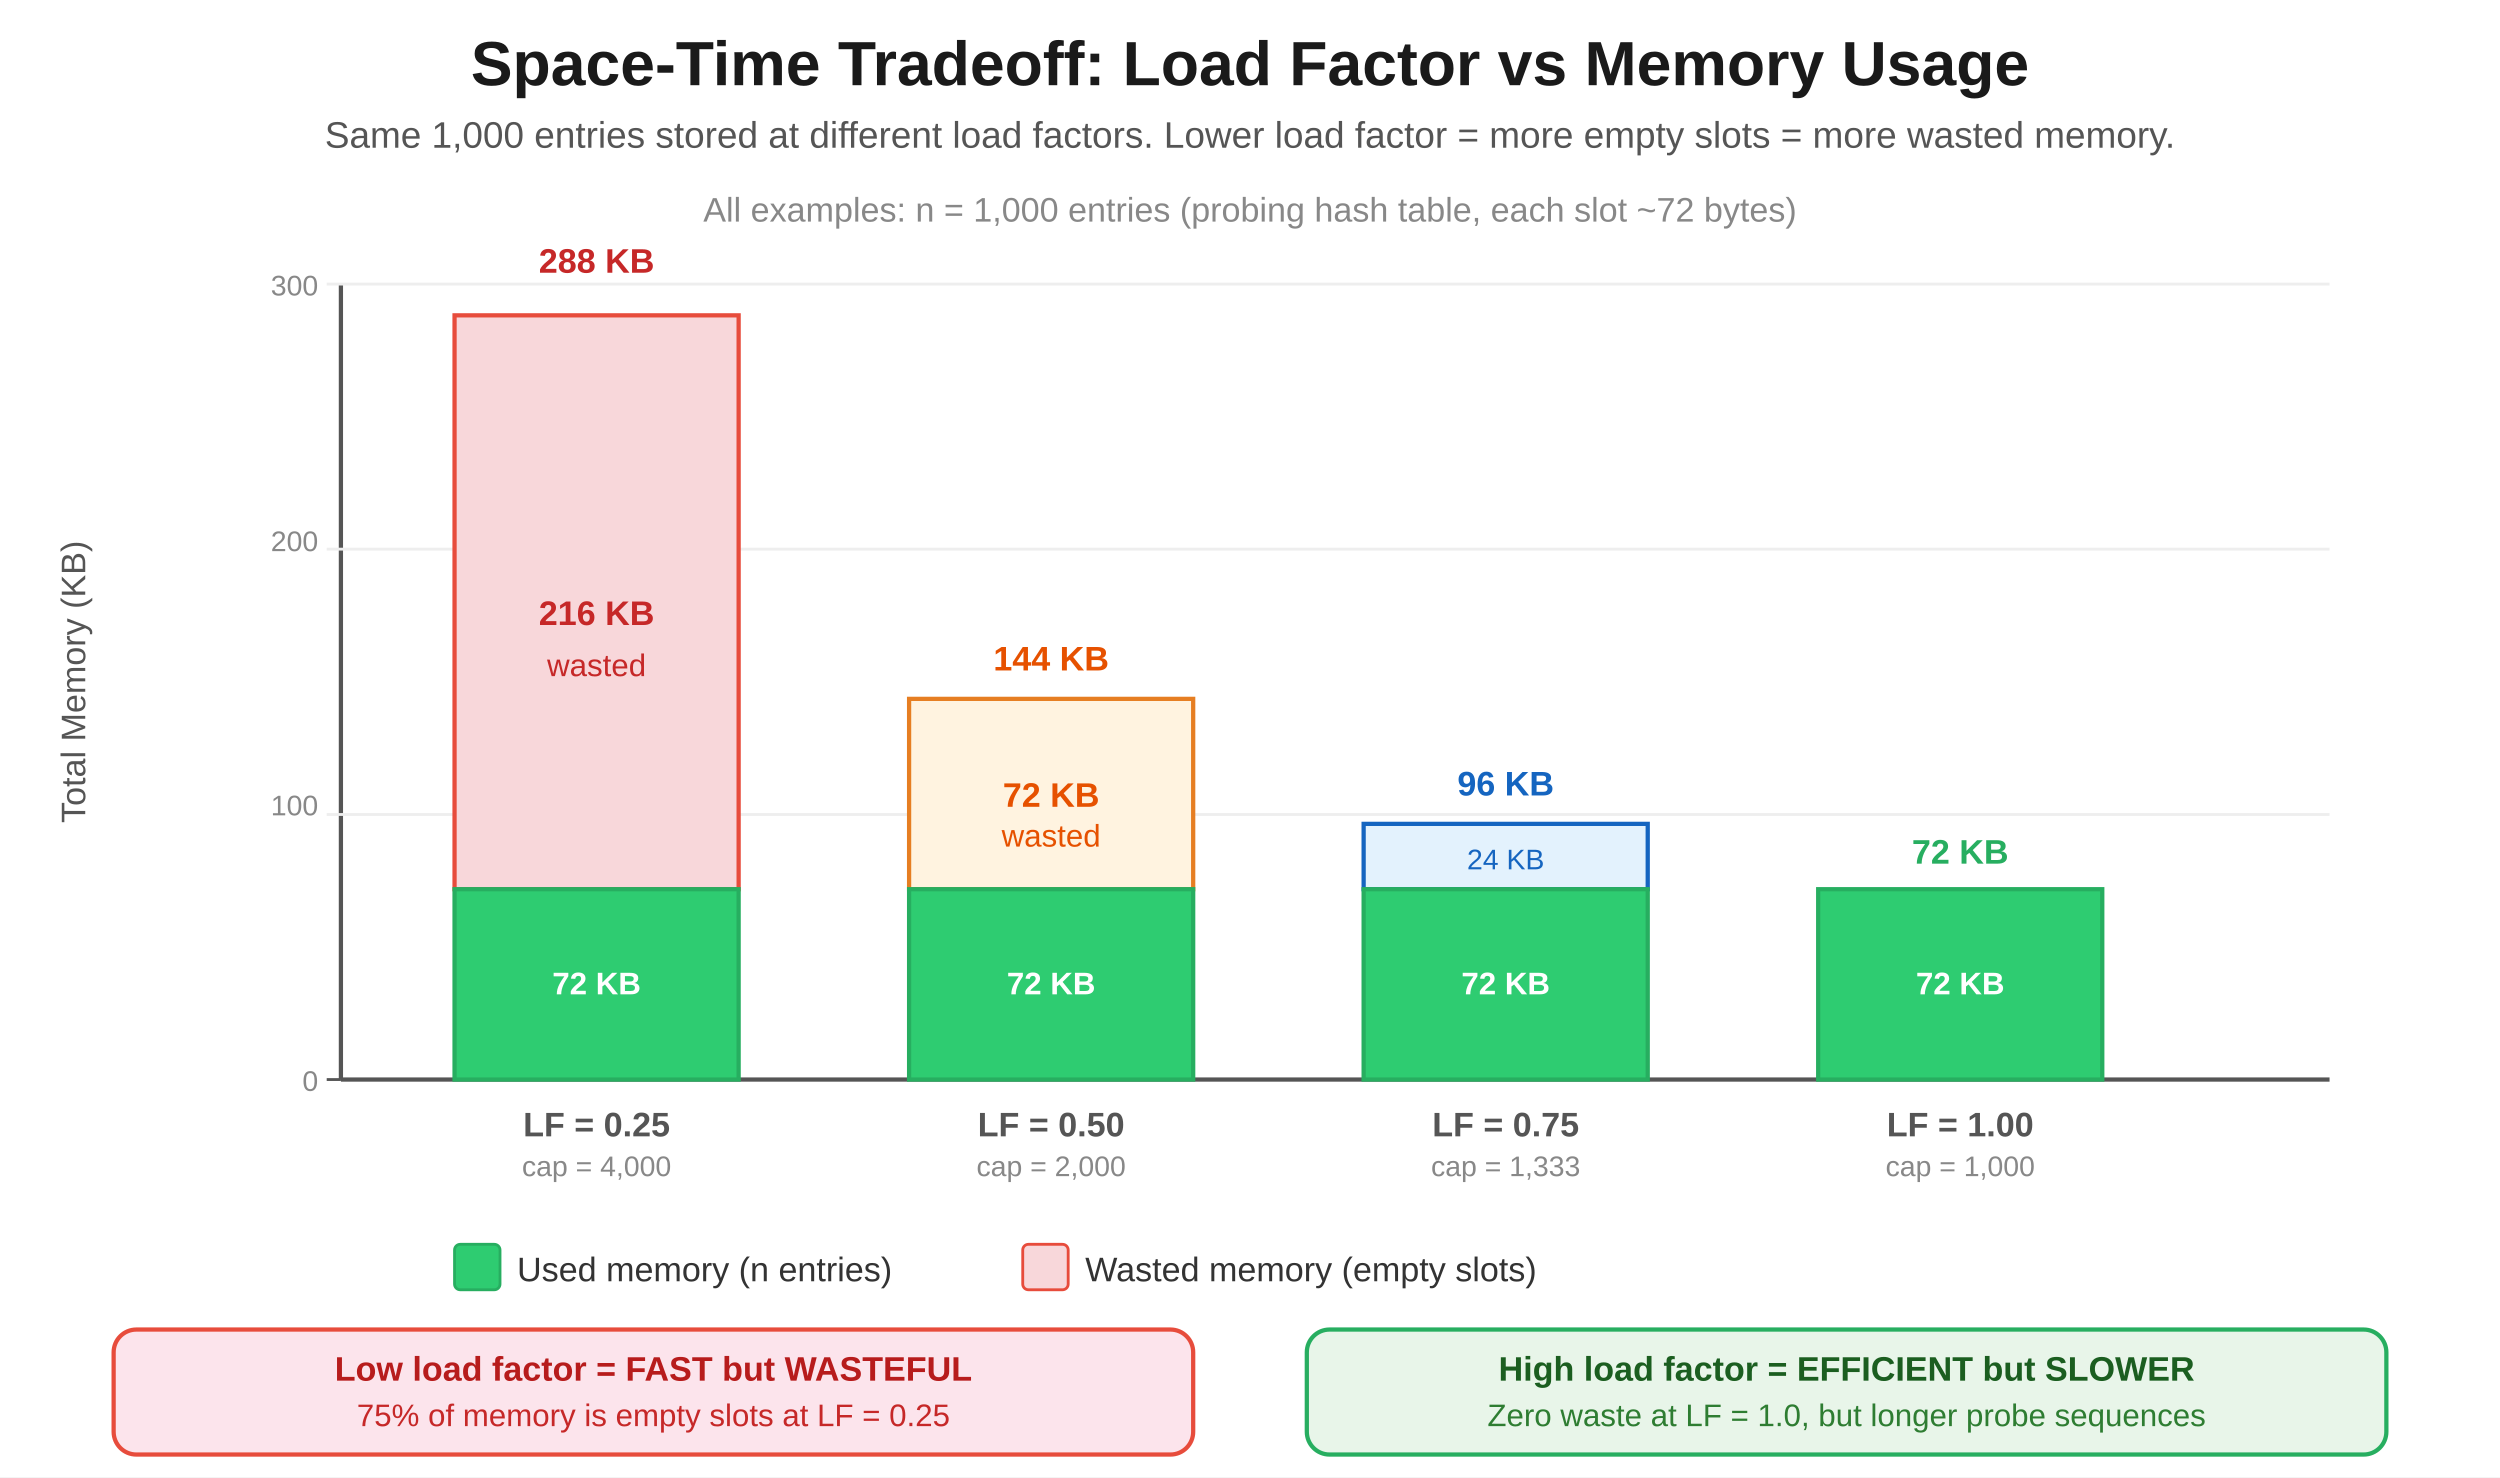
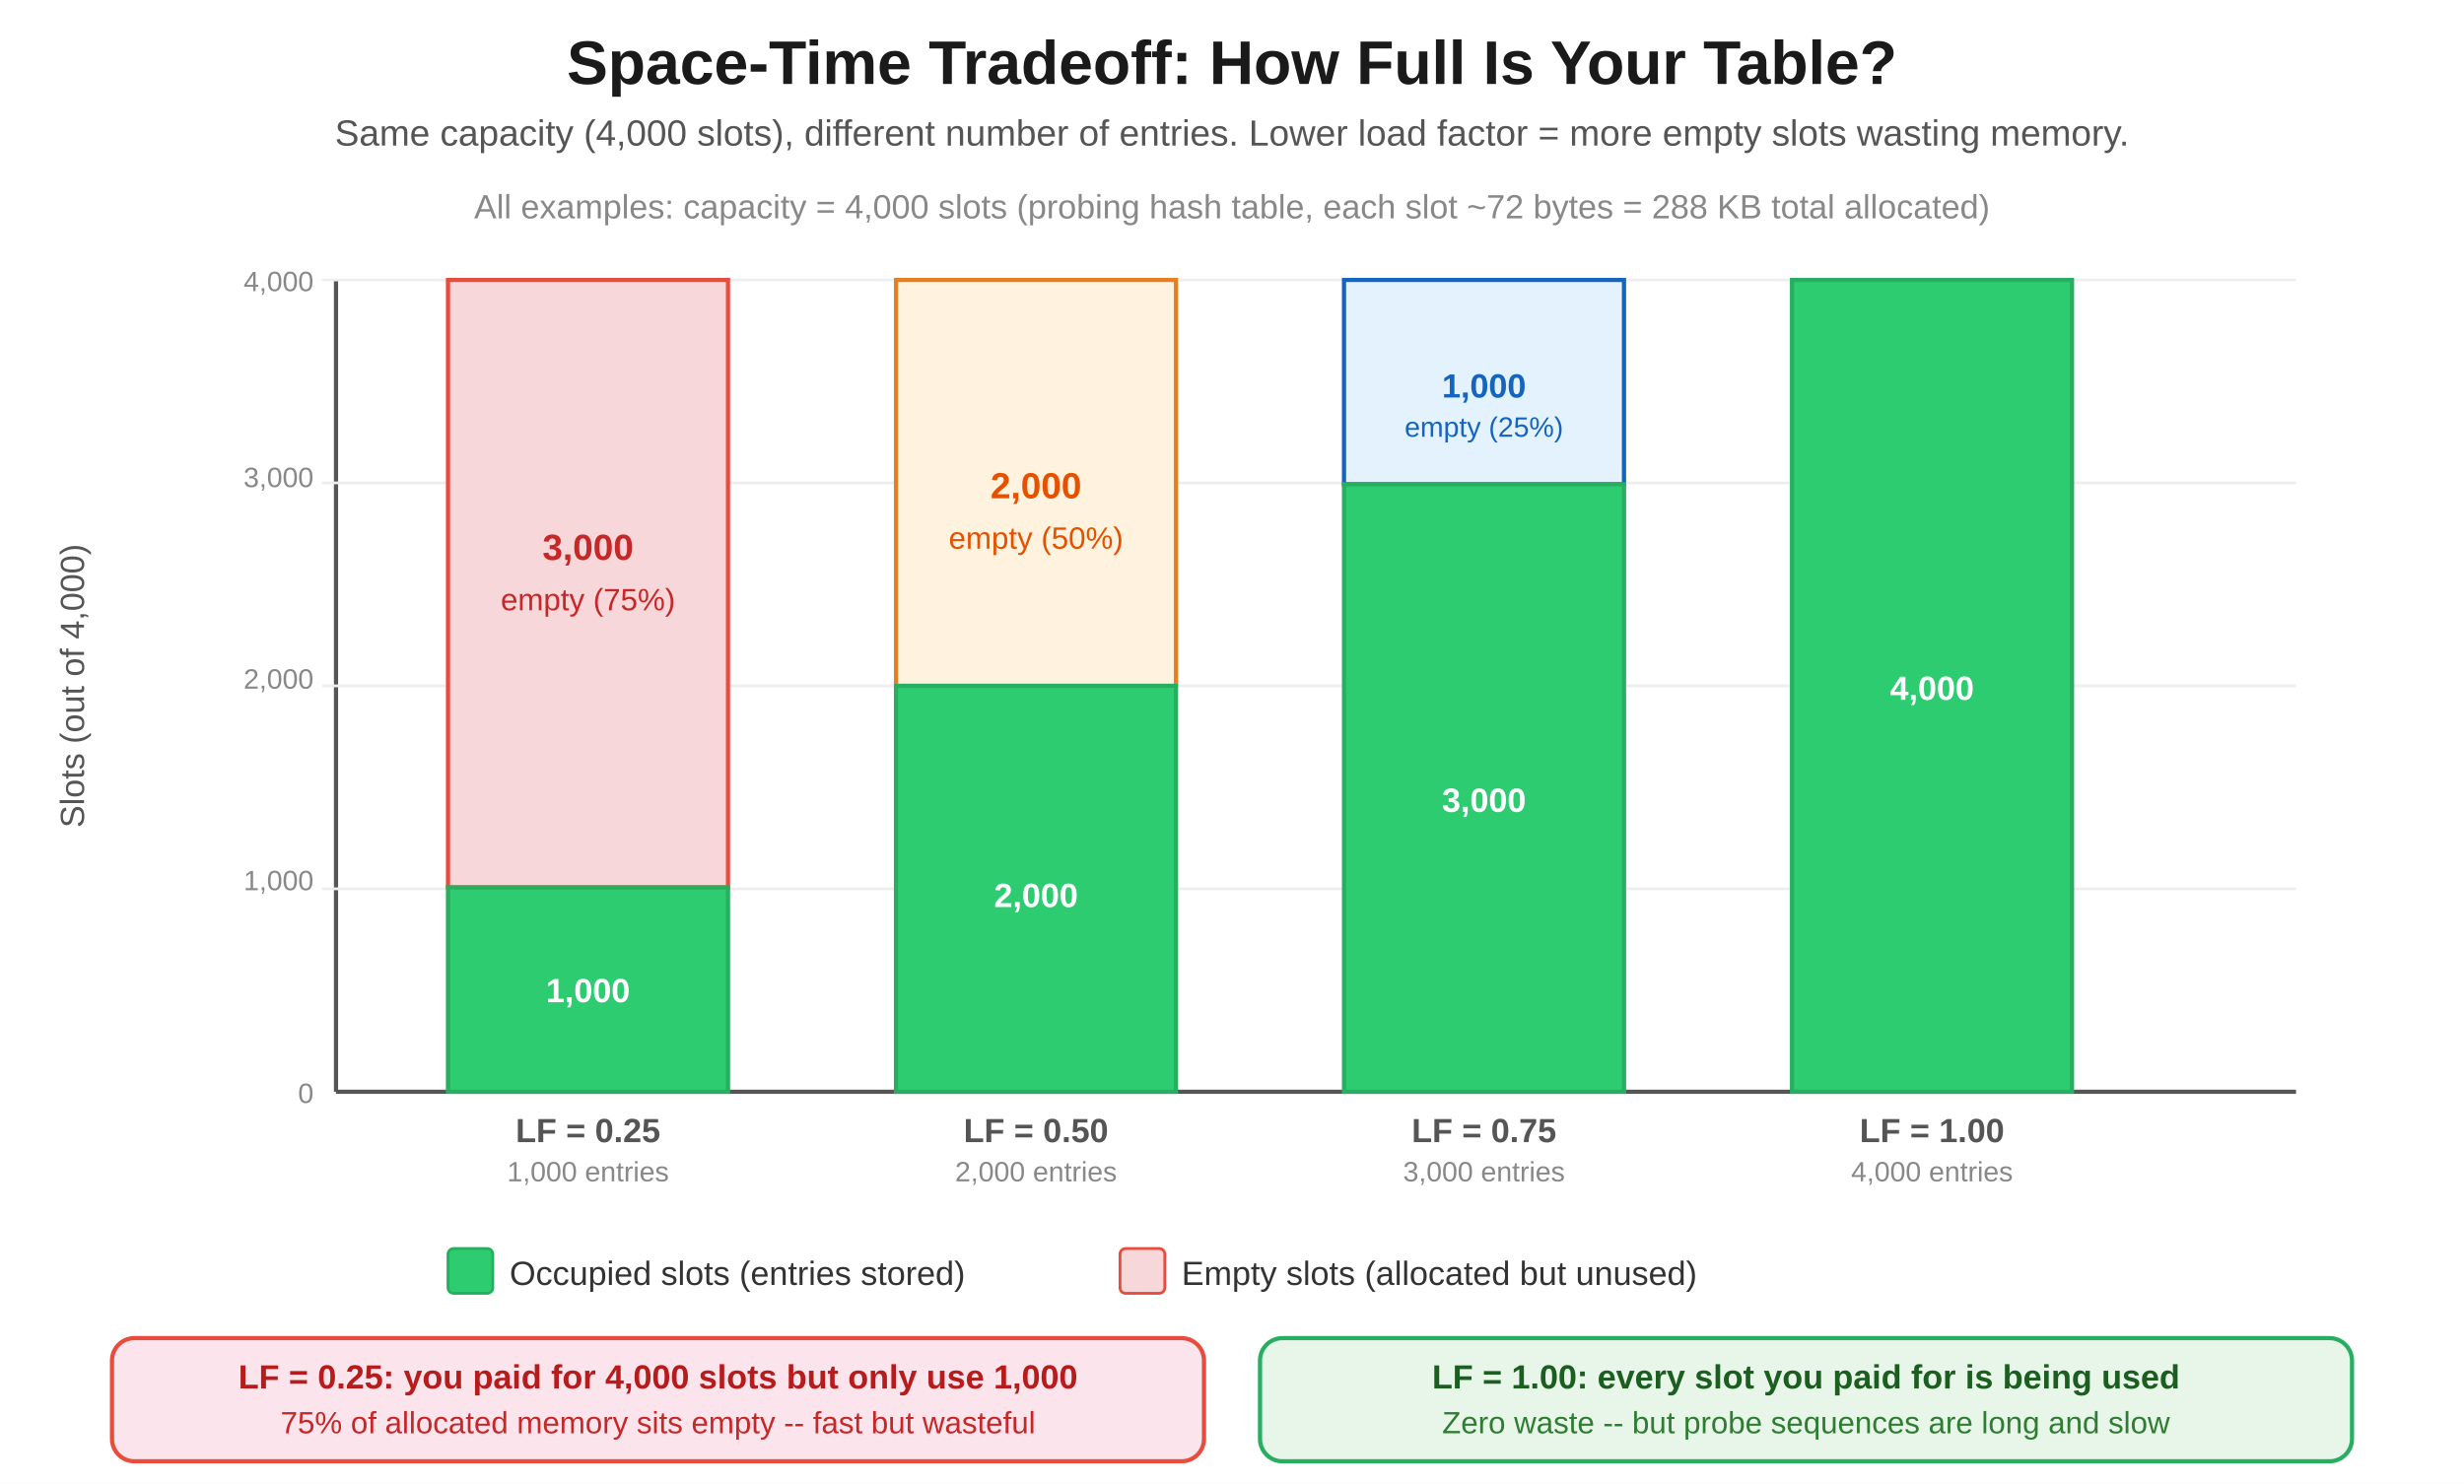
- <svg xmlns="http://www.w3.org/2000/svg" viewBox="0 0 880 520" font-family="'Segoe UI', Arial, sans-serif">
+ <svg xmlns="http://www.w3.org/2000/svg" viewBox="0 0 880 530" font-family="'Segoe UI', Arial, sans-serif">
  <rect width="100%" height="100%" fill="white" />
-   <text x="440" y="30" text-anchor="middle" fill="#1a1a1a" font-size="22" font-weight="bold">Space-Time Tradeoff: Load Factor vs Memory Usage</text>
-   <text x="440" y="52" text-anchor="middle" fill="#555" font-size="13">Same 1,000 entries stored at different load factors. Lower load factor = more empty slots = more wasted memory.</text>
-   <text x="440" y="78" text-anchor="middle" fill="#888" font-size="12">All examples: n = 1,000 entries (probing hash table, each slot ~72 bytes)</text>
-   <line x1="120" y1="100" x2="120" y2="380" stroke="#555" stroke-width="1.5" />
-   <line x1="120" y1="380" x2="820" y2="380" stroke="#555" stroke-width="1.5" />
-   <text x="30" y="240" text-anchor="middle" fill="#555" font-size="12" transform="rotate(-90, 30, 240)">Total Memory (KB)</text>
-   <text x="112" y="384" text-anchor="end" fill="#888" font-size="10">0</text>
-   <line x1="115" y1="380" x2="120" y2="380" stroke="#555" stroke-width="1" />
-   <text x="112" y="287" text-anchor="end" fill="#888" font-size="10">100</text>
-   <line x1="115" y1="286.7" x2="820" y2="286.7" stroke="#eee" stroke-width="1" />
-   <text x="112" y="194" text-anchor="end" fill="#888" font-size="10">200</text>
-   <line x1="115" y1="193.3" x2="820" y2="193.3" stroke="#eee" stroke-width="1" />
-   <text x="112" y="104" text-anchor="end" fill="#888" font-size="10">300</text>
+   <text x="440" y="30" text-anchor="middle" fill="#1a1a1a" font-size="22" font-weight="bold">Space-Time Tradeoff: How Full Is Your Table?</text>
+   <text x="440" y="52" text-anchor="middle" fill="#555" font-size="13">Same capacity (4,000 slots), different number of entries. Lower load factor = more empty slots wasting memory.</text>
+   <text x="440" y="78" text-anchor="middle" fill="#888" font-size="12">All examples: capacity = 4,000 slots (probing hash table, each slot ~72 bytes = 288 KB total allocated)</text>
+   <line x1="120" y1="100" x2="120" y2="390" stroke="#555" stroke-width="1.5" />
+   <line x1="120" y1="390" x2="820" y2="390" stroke="#555" stroke-width="1.5" />
+   <text x="30" y="245" text-anchor="middle" fill="#555" font-size="12" transform="rotate(-90, 30, 245)">Slots (out of 4,000)</text>
+   <text x="112" y="394" text-anchor="end" fill="#888" font-size="10">0</text>
+   <text x="112" y="318" text-anchor="end" fill="#888" font-size="10">1,000</text>
+   <line x1="115" y1="317.5" x2="820" y2="317.5" stroke="#eee" stroke-width="1" />
+   <text x="112" y="246" text-anchor="end" fill="#888" font-size="10">2,000</text>
+   <line x1="115" y1="245" x2="820" y2="245" stroke="#eee" stroke-width="1" />
+   <text x="112" y="174" text-anchor="end" fill="#888" font-size="10">3,000</text>
+   <line x1="115" y1="172.5" x2="820" y2="172.5" stroke="#eee" stroke-width="1" />
+   <text x="112" y="104" text-anchor="end" fill="#888" font-size="10">4,000</text>
  <line x1="115" y1="100" x2="820" y2="100" stroke="#eee" stroke-width="1" />
-   <rect x="160" y="111" width="100" height="202" rx="0" fill="#f8d7da" stroke="#e74c3c" stroke-width="1.5" />
-   <rect x="160" y="313" width="100" height="67" rx="0" fill="#2ecc71" stroke="#27ae60" stroke-width="1.5" />
-   <text x="210" y="220" text-anchor="middle" fill="#c62828" font-size="12" font-weight="bold">216 KB</text>
-   <text x="210" y="238" text-anchor="middle" fill="#c62828" font-size="11">wasted</text>
-   <text x="210" y="350" text-anchor="middle" fill="#fff" font-size="11" font-weight="bold">72 KB</text>
-   <text x="210" y="400" text-anchor="middle" fill="#555" font-size="12" font-weight="bold">LF = 0.25</text>
-   <text x="210" y="414" text-anchor="middle" fill="#888" font-size="10">cap = 4,000</text>
-   <text x="210" y="96" text-anchor="middle" fill="#c62828" font-size="12" font-weight="bold">288 KB</text>
-   <rect x="320" y="246" width="100" height="67" rx="0" fill="#fff3e0" stroke="#e67e22" stroke-width="1.5" />
-   <rect x="320" y="313" width="100" height="67" rx="0" fill="#2ecc71" stroke="#27ae60" stroke-width="1.5" />
-   <text x="370" y="284" text-anchor="middle" fill="#e65100" font-size="12" font-weight="bold">72 KB</text>
-   <text x="370" y="298" text-anchor="middle" fill="#e65100" font-size="11">wasted</text>
-   <text x="370" y="350" text-anchor="middle" fill="#fff" font-size="11" font-weight="bold">72 KB</text>
-   <text x="370" y="400" text-anchor="middle" fill="#555" font-size="12" font-weight="bold">LF = 0.50</text>
-   <text x="370" y="414" text-anchor="middle" fill="#888" font-size="10">cap = 2,000</text>
-   <text x="370" y="236" text-anchor="middle" fill="#e65100" font-size="12" font-weight="bold">144 KB</text>
-   <rect x="480" y="290" width="100" height="23" rx="0" fill="#e3f2fd" stroke="#1565c0" stroke-width="1.5" />
-   <rect x="480" y="313" width="100" height="67" rx="0" fill="#2ecc71" stroke="#27ae60" stroke-width="1.5" />
-   <text x="530" y="306" text-anchor="middle" fill="#1565c0" font-size="10">24 KB</text>
-   <text x="530" y="350" text-anchor="middle" fill="#fff" font-size="11" font-weight="bold">72 KB</text>
-   <text x="530" y="400" text-anchor="middle" fill="#555" font-size="12" font-weight="bold">LF = 0.75</text>
-   <text x="530" y="414" text-anchor="middle" fill="#888" font-size="10">cap = 1,333</text>
-   <text x="530" y="280" text-anchor="middle" fill="#1565c0" font-size="12" font-weight="bold">96 KB</text>
-   <rect x="640" y="313" width="100" height="67" rx="0" fill="#2ecc71" stroke="#27ae60" stroke-width="1.5" />
-   <text x="690" y="350" text-anchor="middle" fill="#fff" font-size="11" font-weight="bold">72 KB</text>
-   <text x="690" y="400" text-anchor="middle" fill="#555" font-size="12" font-weight="bold">LF = 1.00</text>
-   <text x="690" y="414" text-anchor="middle" fill="#888" font-size="10">cap = 1,000</text>
-   <text x="690" y="304" text-anchor="middle" fill="#27ae60" font-size="12" font-weight="bold">72 KB</text>
-   <rect x="160" y="438" width="16" height="16" rx="2" fill="#2ecc71" stroke="#27ae60" stroke-width="1" />
-   <text x="182" y="451" fill="#333" font-size="12">Used memory (n entries)</text>
-   <rect x="360" y="438" width="16" height="16" rx="2" fill="#f8d7da" stroke="#e74c3c" stroke-width="1" />
-   <text x="382" y="451" fill="#333" font-size="12">Wasted memory (empty slots)</text>
-   <rect x="40" y="468" width="380" height="44" rx="8" fill="#fce4ec" stroke="#e74c3c" stroke-width="1.5" />
-   <text x="230" y="486" text-anchor="middle" fill="#b71c1c" font-size="12" font-weight="bold">Low load factor = FAST but WASTEFUL</text>
-   <text x="230" y="502" text-anchor="middle" fill="#c62828" font-size="11">75% of memory is empty slots at LF = 0.25</text>
-   <rect x="460" y="468" width="380" height="44" rx="8" fill="#e8f5e9" stroke="#27ae60" stroke-width="1.5" />
-   <text x="650" y="486" text-anchor="middle" fill="#1b5e20" font-size="12" font-weight="bold">High load factor = EFFICIENT but SLOWER</text>
-   <text x="650" y="502" text-anchor="middle" fill="#2e7d32" font-size="11">Zero waste at LF = 1.0, but longer probe sequences</text>
+   <rect x="160" y="100" width="100" height="217" rx="0" fill="#f8d7da" stroke="#e74c3c" stroke-width="1.5" />
+   <rect x="160" y="317" width="100" height="73" rx="0" fill="#2ecc71" stroke="#27ae60" stroke-width="1.5" />
+   <text x="210" y="200" text-anchor="middle" fill="#c62828" font-size="13" font-weight="bold">3,000</text>
+   <text x="210" y="218" text-anchor="middle" fill="#c62828" font-size="11">empty (75%)</text>
+   <text x="210" y="358" text-anchor="middle" fill="#fff" font-size="12" font-weight="bold">1,000</text>
+   <text x="210" y="408" text-anchor="middle" fill="#555" font-size="12" font-weight="bold">LF = 0.25</text>
+   <text x="210" y="422" text-anchor="middle" fill="#888" font-size="10">1,000 entries</text>
+   <rect x="320" y="100" width="100" height="145" rx="0" fill="#fff3e0" stroke="#e67e22" stroke-width="1.5" />
+   <rect x="320" y="245" width="100" height="145" rx="0" fill="#2ecc71" stroke="#27ae60" stroke-width="1.5" />
+   <text x="370" y="178" text-anchor="middle" fill="#e65100" font-size="13" font-weight="bold">2,000</text>
+   <text x="370" y="196" text-anchor="middle" fill="#e65100" font-size="11">empty (50%)</text>
+   <text x="370" y="324" text-anchor="middle" fill="#fff" font-size="12" font-weight="bold">2,000</text>
+   <text x="370" y="408" text-anchor="middle" fill="#555" font-size="12" font-weight="bold">LF = 0.50</text>
+   <text x="370" y="422" text-anchor="middle" fill="#888" font-size="10">2,000 entries</text>
+   <rect x="480" y="100" width="100" height="73" rx="0" fill="#e3f2fd" stroke="#1565c0" stroke-width="1.5" />
+   <rect x="480" y="173" width="100" height="217" rx="0" fill="#2ecc71" stroke="#27ae60" stroke-width="1.5" />
+   <text x="530" y="142" text-anchor="middle" fill="#1565c0" font-size="12" font-weight="bold">1,000</text>
+   <text x="530" y="156" text-anchor="middle" fill="#1565c0" font-size="10">empty (25%)</text>
+   <text x="530" y="290" text-anchor="middle" fill="#fff" font-size="12" font-weight="bold">3,000</text>
+   <text x="530" y="408" text-anchor="middle" fill="#555" font-size="12" font-weight="bold">LF = 0.75</text>
+   <text x="530" y="422" text-anchor="middle" fill="#888" font-size="10">3,000 entries</text>
+   <rect x="640" y="100" width="100" height="290" rx="0" fill="#2ecc71" stroke="#27ae60" stroke-width="1.5" />
+   <text x="690" y="250" text-anchor="middle" fill="#fff" font-size="12" font-weight="bold">4,000</text>
+   <text x="690" y="408" text-anchor="middle" fill="#555" font-size="12" font-weight="bold">LF = 1.00</text>
+   <text x="690" y="422" text-anchor="middle" fill="#888" font-size="10">4,000 entries</text>
+   <rect x="160" y="446" width="16" height="16" rx="2" fill="#2ecc71" stroke="#27ae60" stroke-width="1" />
+   <text x="182" y="459" fill="#333" font-size="12">Occupied slots (entries stored)</text>
+   <rect x="400" y="446" width="16" height="16" rx="2" fill="#f8d7da" stroke="#e74c3c" stroke-width="1" />
+   <text x="422" y="459" fill="#333" font-size="12">Empty slots (allocated but unused)</text>
+   <rect x="40" y="478" width="390" height="44" rx="8" fill="#fce4ec" stroke="#e74c3c" stroke-width="1.5" />
+   <text x="235" y="496" text-anchor="middle" fill="#b71c1c" font-size="12" font-weight="bold">LF = 0.25: you paid for 4,000 slots but only use 1,000</text>
+   <text x="235" y="512" text-anchor="middle" fill="#c62828" font-size="11">75% of allocated memory sits empty -- fast but wasteful</text>
+   <rect x="450" y="478" width="390" height="44" rx="8" fill="#e8f5e9" stroke="#27ae60" stroke-width="1.5" />
+   <text x="645" y="496" text-anchor="middle" fill="#1b5e20" font-size="12" font-weight="bold">LF = 1.00: every slot you paid for is being used</text>
+   <text x="645" y="512" text-anchor="middle" fill="#2e7d32" font-size="11">Zero waste -- but probe sequences are long and slow</text>
</svg>
